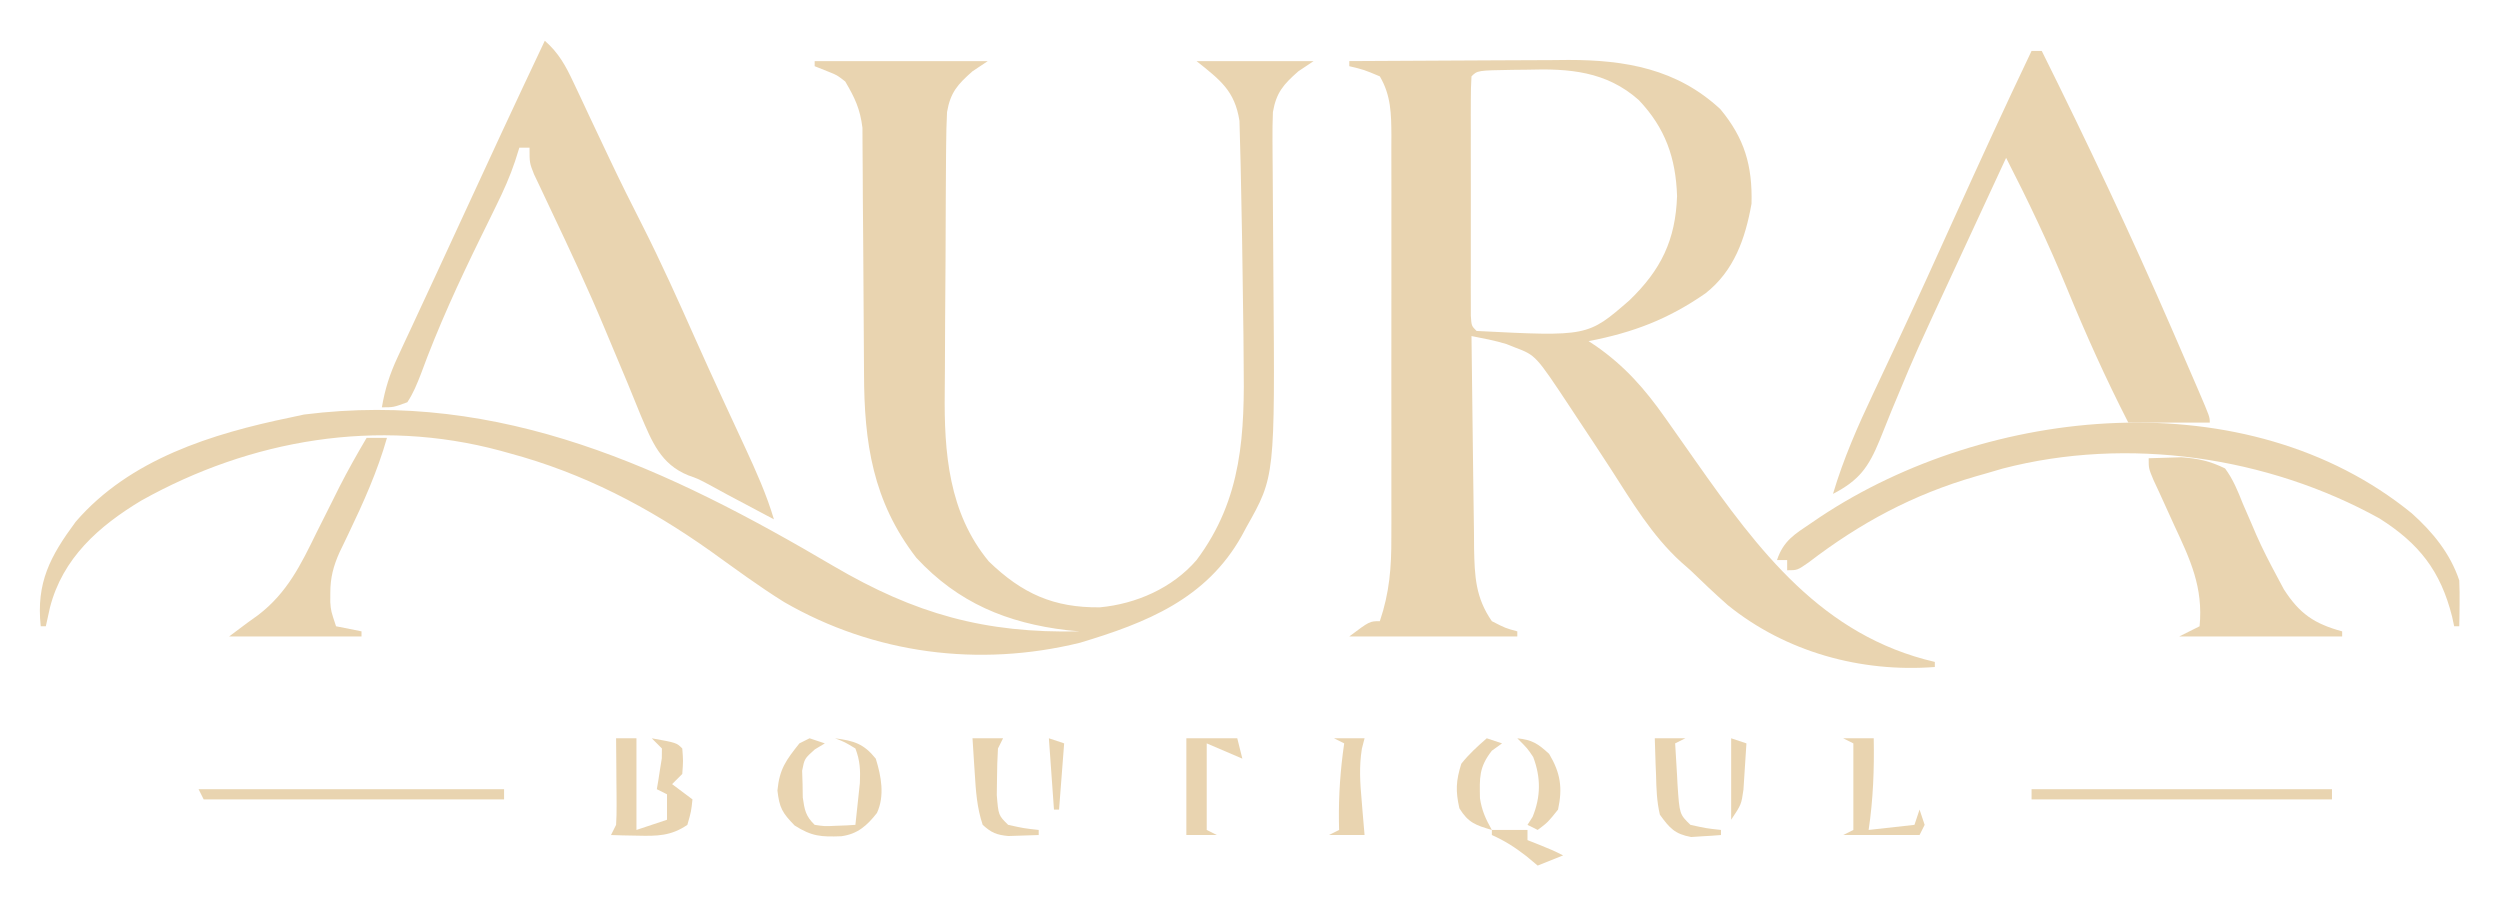
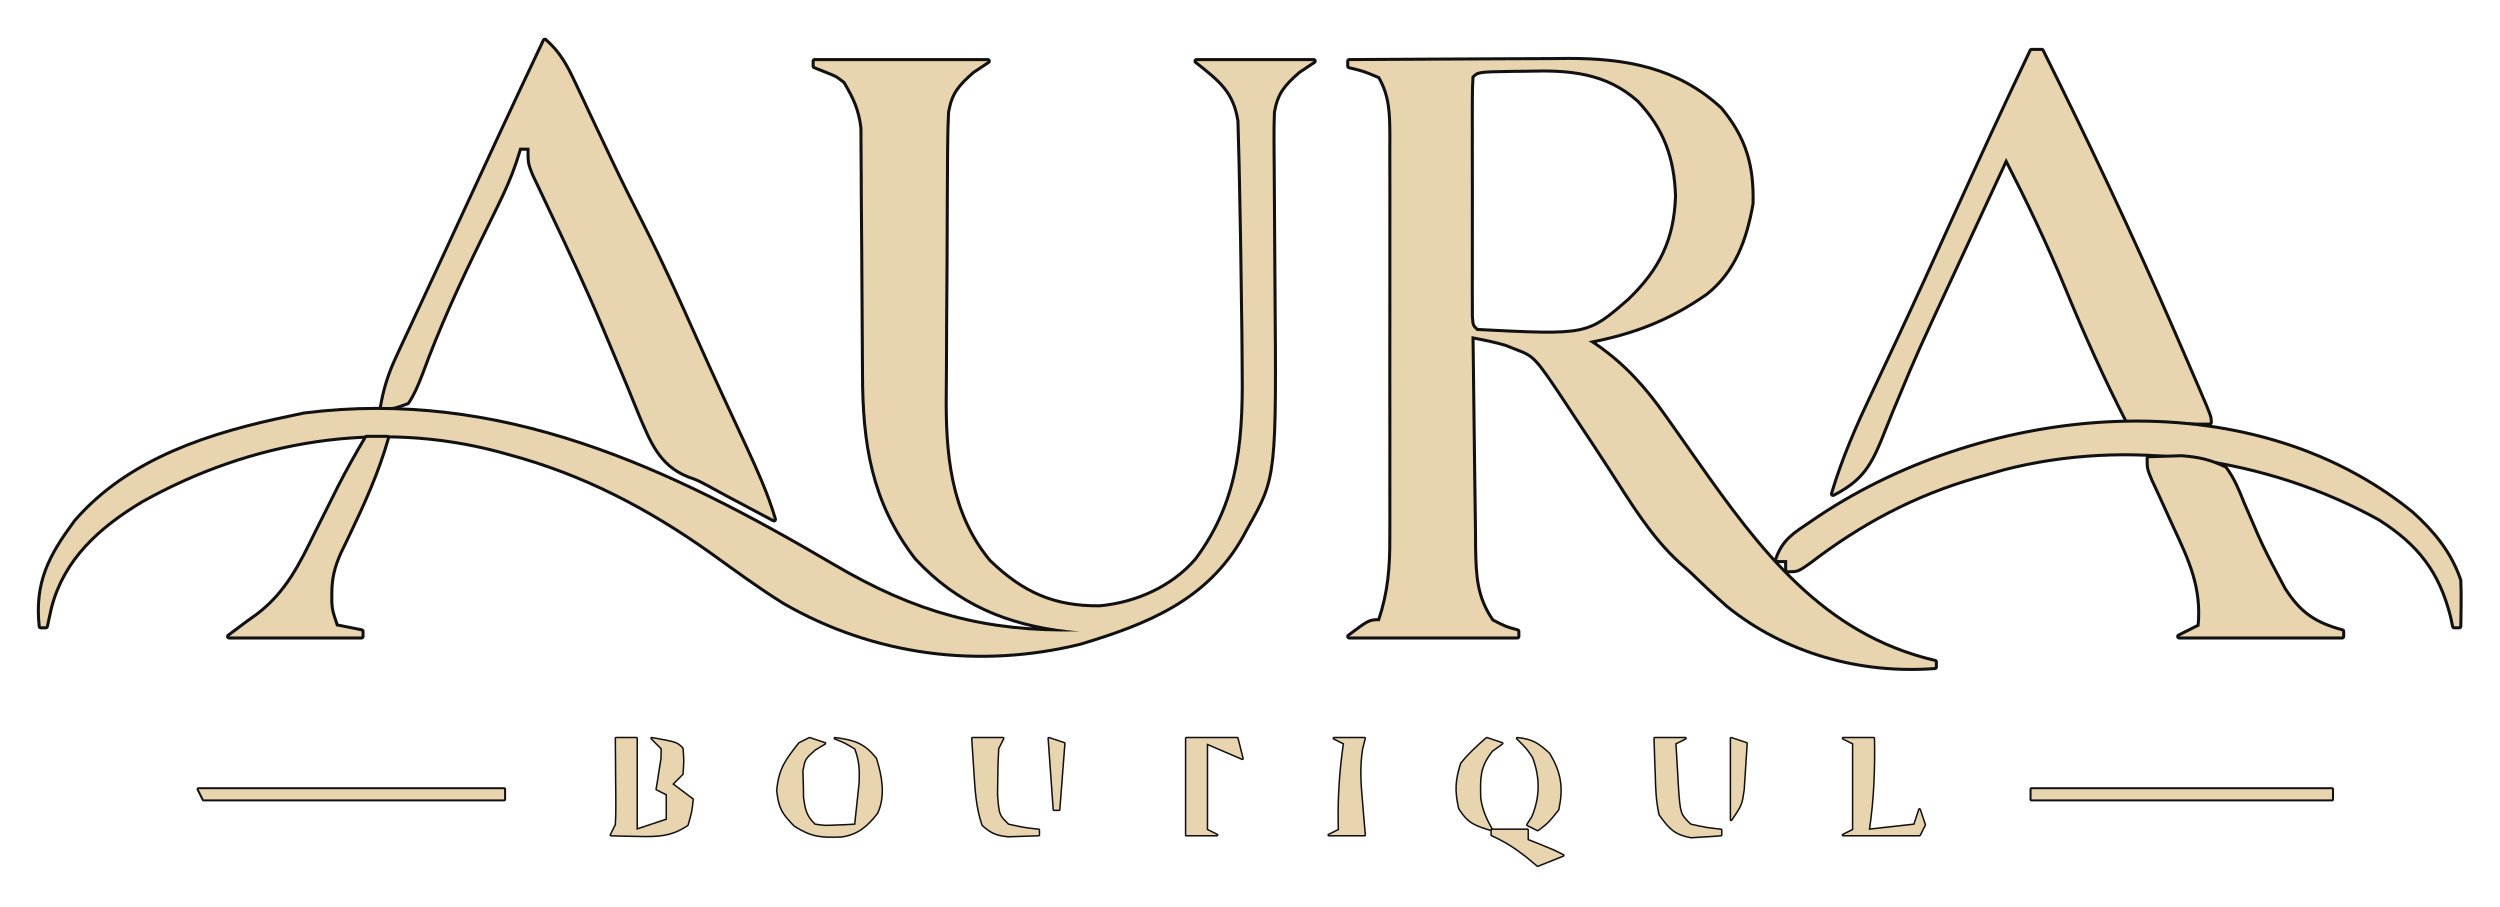
<svg xmlns="http://www.w3.org/2000/svg" version="1.1" width="491" height="178" viewBox="-8 -8 491 178">
-   <path d="M0 0 C2.745 2.416 4.091 4.904 5.637 8.199 C6.127 9.235 6.618 10.272 7.124 11.339 C7.645 12.455 8.166 13.571 8.688 14.688 C9.768 16.978 10.853 19.266 11.938 21.555 C12.204 22.118 12.47 22.681 12.744 23.262 C14.821 27.65 16.982 31.988 19.188 36.312 C22.885 43.615 26.228 51.062 29.555 58.539 C31.322 62.506 33.123 66.456 34.945 70.398 C35.194 70.938 35.443 71.478 35.7 72.033 C36.92 74.676 38.143 77.316 39.37 79.955 C41.506 84.581 43.55 89.112 45 94 C42.645 92.751 40.291 91.501 37.938 90.25 C37.281 89.902 36.624 89.554 35.947 89.195 C34.61 88.484 33.281 87.76 31.958 87.023 C30 86 30 86 28.177 85.356 C22.74 83.164 21.033 78.686 18.848 73.594 C17.989 71.527 17.151 69.451 16.312 67.375 C15.411 65.212 14.501 63.052 13.591 60.892 C12.974 59.426 12.36 57.96 11.748 56.492 C8.502 48.726 4.943 41.113 1.329 33.513 C0.592 31.962 -0.138 30.409 -0.867 28.855 C-1.281 27.986 -1.694 27.116 -2.121 26.219 C-3 24 -3 24 -3 21 C-3.66 21 -4.32 21 -5 21 C-5.278 21.879 -5.555 22.758 -5.841 23.663 C-6.854 26.695 -8.124 29.517 -9.539 32.387 C-9.786 32.893 -9.786 32.893 -11.037 35.455 C-11.566 36.533 -12.096 37.61 -12.625 38.688 C-16.922 47.456 -20.965 56.243 -24.325 65.425 C-25.103 67.418 -25.817 69.217 -27 71 C-29.723 72 -29.723 72 -32 72 C-31.4 68.434 -30.444 65.45 -28.918 62.176 C-28.487 61.243 -28.055 60.309 -27.611 59.348 C-27.141 58.346 -26.671 57.345 -26.188 56.312 C-25.695 55.252 -25.203 54.191 -24.712 53.131 C-23.676 50.896 -22.637 48.664 -21.597 46.432 C-20.015 43.037 -18.447 39.637 -16.883 36.234 C-11.314 24.129 -5.703 12.043 0 0 Z " fill="#E9D4B0" transform="translate(99,0)" />
-   <path d="M0 0 C0.66 0 1.32 0 2 0 C10.942 17.978 19.503 36.08 27.5 54.5 C27.878 55.37 28.256 56.24 28.646 57.137 C29.715 59.6 30.781 62.065 31.844 64.531 C32.165 65.275 32.486 66.018 32.817 66.784 C35 71.881 35 71.881 35 73 C29.72 73 24.44 73 19 73 C14.55 64.308 10.603 55.538 6.898 46.505 C3.316 37.795 -0.698 29.378 -5 21 C-7.378 26.118 -9.752 31.237 -12.122 36.358 C-12.955 38.157 -13.789 39.955 -14.624 41.752 C-22.834 59.445 -22.834 59.445 -26.211 67.57 C-26.653 68.627 -27.094 69.684 -27.549 70.773 C-28.326 72.658 -29.087 74.549 -29.83 76.448 C-32.022 81.774 -33.841 84.324 -39 87 C-36.959 80.126 -34.141 73.707 -31.075 67.24 C-29.624 64.18 -28.19 61.111 -26.754 58.043 C-26.451 57.397 -26.148 56.75 -25.836 56.084 C-22.219 48.358 -18.706 40.584 -15.188 32.812 C-10.213 21.833 -5.197 10.877 0 0 Z " fill="#E9D4B0" transform="translate(391,2)" />
-   <path d="M0 0 C11.22 0 22.44 0 34 0 C33.01 0.66 32.02 1.32 31 2 C28.058 4.596 26.665 6.151 26 10 C25.892 12.204 25.833 14.378 25.823 16.582 C25.82 16.908 25.82 16.908 25.803 18.56 C25.783 20.716 25.772 22.871 25.762 25.027 C25.758 25.769 25.754 26.51 25.749 27.274 C25.729 31.205 25.714 35.136 25.705 39.068 C25.694 43.095 25.659 47.123 25.62 51.15 C25.593 54.274 25.585 57.398 25.582 60.522 C25.577 62.004 25.565 63.487 25.547 64.969 C25.406 76.819 26.295 88.741 34.219 98.281 C40.776 104.608 46.967 107.377 56.016 107.281 C63.161 106.608 70.265 103.49 75 98 C84.073 85.895 84.459 73.09 84.25 58.625 C84.236 56.999 84.223 55.372 84.21 53.746 C84.172 49.628 84.111 45.511 84.04 41.394 C84.001 39.075 83.968 36.756 83.937 34.437 C83.887 30.939 83.819 27.443 83.734 23.946 C83.703 22.659 83.677 21.373 83.655 20.086 C83.622 18.307 83.567 16.528 83.512 14.75 C83.486 13.755 83.459 12.76 83.432 11.734 C82.497 5.816 79.678 3.742 75 0 C82.59 0 90.18 0 98 0 C97.01 0.66 96.02 1.32 95 2 C92.064 4.591 90.671 6.159 90 10 C89.924 11.876 89.903 13.755 89.918 15.632 C89.921 16.198 89.921 16.198 89.938 19.064 C89.944 19.667 89.949 20.27 89.955 20.891 C89.973 22.798 89.983 24.706 89.991 26.613 C90.016 32.036 90.051 37.458 90.096 42.881 C90.407 81.593 90.407 81.593 84.812 91.5 C84.502 92.076 84.192 92.652 83.872 93.246 C76.914 105.658 65.168 110.315 52.105 114.238 C32.246 119.109 11.657 116.44 -5.995 106.246 C-10.955 103.164 -15.649 99.675 -20.394 96.276 C-32.668 87.567 -45.44 80.91 -60 77 C-60.584 76.838 -61.168 76.675 -61.77 76.508 C-85.838 70.044 -110.725 74.267 -132.25 86.312 C-140.634 91.356 -147.691 97.616 -150.188 107.312 C-150.467 108.54 -150.74 109.768 -151 111 C-151.33 111 -151.66 111 -152 111 C-152.912 102.428 -150.146 97.254 -145.137 90.48 C-134.528 78.165 -118.359 73.178 -103 70 C-102.104 69.807 -101.208 69.613 -100.285 69.414 C-61.582 64.536 -28.756 80.058 3.695 99.172 C19.718 108.572 33.423 112.415 52 112 C51.201 111.925 50.402 111.85 49.578 111.773 C37.814 110.365 28.207 106.432 19.973 97.555 C11.407 86.462 9.714 74.926 9.695 61.379 C9.691 59.289 9.674 57.199 9.654 55.109 C9.599 49.173 9.568 43.238 9.544 37.302 C9.528 33.654 9.498 30.006 9.459 26.358 C9.447 24.976 9.441 23.594 9.441 22.212 C9.441 20.279 9.423 18.346 9.401 16.413 C9.396 15.317 9.39 14.22 9.385 13.091 C8.921 9.366 7.896 7.221 6 4 C4.395 2.758 4.395 2.758 2.812 2.125 C2.348 1.939 2.348 1.939 0 1 C0 0.67 0 0.34 0 0 Z " fill="#E9D4B0" transform="translate(152,4)" />
-   <path d="M0 0 C6.624 -0.047 13.249 -0.082 19.874 -0.104 C22.951 -0.114 26.027 -0.128 29.104 -0.151 C32.652 -0.177 36.199 -0.187 39.746 -0.195 C40.837 -0.206 41.928 -0.216 43.052 -0.227 C54.274 -0.228 64.373 1.546 72.875 9.438 C77.644 15.189 79.187 20.538 79 28 C77.774 34.892 75.573 41.177 69.988 45.59 C62.628 50.701 55.757 53.312 47 55 C47.496 55.329 47.993 55.657 48.504 55.996 C54.16 59.956 58.048 64.395 62 70 C62.444 70.629 62.888 71.259 63.345 71.907 C64.877 74.083 66.407 76.26 67.938 78.438 C80.381 96.142 92.863 112.857 115 118 C115 118.33 115 118.66 115 119 C100.468 120.108 85.735 116.06 74.352 106.859 C71.833 104.636 69.411 102.34 67 100 C66.397 99.47 65.793 98.94 65.172 98.395 C59.42 93.166 55.505 86.531 51.325 80.048 C49.119 76.638 46.873 73.257 44.625 69.875 C44.423 69.568 44.423 69.568 43.399 68.012 C36.625 57.789 36.625 57.789 32.562 56.25 C32.007 56.028 31.451 55.807 30.879 55.578 C28.613 54.881 26.326 54.453 24 54 C24.061 60.416 24.139 66.831 24.236 73.247 C24.28 76.226 24.32 79.205 24.346 82.185 C24.378 85.616 24.432 89.046 24.488 92.477 C24.495 93.539 24.501 94.602 24.508 95.697 C24.617 101.241 24.8 105.372 28 110 C30.688 111.375 30.688 111.375 33 112 C33 112.33 33 112.66 33 113 C22.11 113 11.22 113 0 113 C4 110 4 110 6 110 C7.896 104.392 8.287 99.46 8.259 93.564 C8.262 92.644 8.266 91.725 8.269 90.777 C8.278 87.755 8.272 84.733 8.266 81.711 C8.267 79.603 8.269 77.495 8.271 75.387 C8.274 70.977 8.27 66.568 8.261 62.158 C8.249 56.508 8.256 50.858 8.268 45.207 C8.275 40.858 8.273 36.509 8.268 32.159 C8.266 30.076 8.268 27.992 8.273 25.908 C8.278 22.998 8.27 20.088 8.259 17.177 C8.263 16.318 8.267 15.459 8.271 14.573 C8.241 10.344 8.202 6.75 6 3 C2.875 1.688 2.875 1.688 0 1 C0 0.67 0 0.34 0 0 Z M24 3 C23.902 4.529 23.872 6.063 23.871 7.596 C23.867 8.573 23.864 9.551 23.861 10.558 C23.863 11.622 23.865 12.686 23.867 13.781 C23.866 14.865 23.865 15.949 23.864 17.066 C23.863 19.952 23.867 22.838 23.873 25.725 C23.875 27.498 23.873 29.271 23.87 31.044 C23.863 34.436 23.864 37.827 23.867 41.219 C23.865 42.282 23.863 43.346 23.861 44.442 C23.864 45.419 23.867 46.397 23.871 47.404 C23.871 48.27 23.872 49.135 23.873 50.026 C24 52 24 52 25 53 C46.832 54.106 46.832 54.106 55 47 C61.211 41.032 64.089 35.132 64.375 26.5 C64.127 19.009 62.066 13.134 56.851 7.646 C50.488 1.988 43.163 1.431 35 1.688 C34.524 1.692 34.524 1.692 32.113 1.717 C25.169 1.831 25.169 1.831 24 3 Z " fill="#E9D4B0" transform="translate(257,4)" />
-   <path d="M0 0 C4.144 3.696 7.585 7.92 9.345 13.2 C9.413 14.761 9.43 16.325 9.408 17.887 C9.399 18.695 9.39 19.504 9.38 20.336 C9.375 20.644 9.375 20.644 9.345 22.2 C9.015 22.2 8.685 22.2 8.345 22.2 C8.278 21.885 8.278 21.885 7.935 20.293 C5.681 11.332 1.456 5.939 -6.342 1.012 C-28.323 -11.148 -55.776 -15.152 -80.311 -8.777 C-81.414 -8.455 -82.518 -8.132 -83.655 -7.8 C-84.277 -7.623 -84.9 -7.446 -85.542 -7.264 C-97.897 -3.694 -108.245 1.85 -118.44 9.661 C-120.655 11.2 -120.655 11.2 -122.655 11.2 C-122.655 10.54 -122.655 9.88 -122.655 9.2 C-123.315 9.2 -123.975 9.2 -124.655 9.2 C-123.379 5.374 -121.171 4.114 -117.967 1.95 C-117.386 1.555 -116.806 1.16 -116.207 0.753 C-83.158 -21.197 -32.345 -26.345 0 0 Z " fill="#E9D4B0" transform="translate(465.6548,92.80029)" />
-   <path d="M0 0 C1.32 0 2.64 0 4 0 C2.122 6.6 -0.619 12.687 -3.574 18.858 C-3.872 19.48 -4.17 20.101 -4.477 20.742 C-4.745 21.298 -5.014 21.853 -5.292 22.425 C-6.532 25.182 -7.138 27.508 -7.125 30.5 C-7.128 31.088 -7.13 31.676 -7.133 32.281 C-7 34 -7 34 -6 37 C-4.35 37.33 -2.7 37.66 -1 38 C-1 38.33 -1 38.66 -1 39 C-9.58 39 -18.16 39 -27 39 C-23 36 -23 36 -21.296 34.797 C-15.594 30.434 -12.916 24.92 -9.812 18.562 C-8.799 16.542 -7.785 14.523 -6.77 12.504 C-6.299 11.558 -5.828 10.612 -5.342 9.637 C-3.671 6.353 -1.87 3.174 0 0 Z " fill="#E9D4B0" transform="translate(64,78)" />
-   <path d="M0 0 C1.375 -0.055 2.75 -0.093 4.125 -0.125 C4.891 -0.148 5.656 -0.171 6.445 -0.195 C9.728 0.056 12.023 0.543 15 2 C16.592 4.142 17.519 6.467 18.5 8.938 C19.087 10.298 19.677 11.657 20.27 13.016 C20.558 13.689 20.846 14.363 21.143 15.057 C22.371 17.842 23.748 20.505 25.188 23.188 C25.635 24.027 26.082 24.866 26.543 25.73 C29.626 30.532 32.508 32.502 38 34 C38 34.33 38 34.66 38 35 C27.44 35 16.88 35 6 35 C7.32 34.34 8.64 33.68 10 33 C10.733 25.357 8.2 19.974 5 13.125 C4.06 11.066 3.122 9.007 2.188 6.945 C1.769 6.043 1.35 5.141 0.918 4.211 C0 2 0 2 0 0 Z " fill="#E9D4B0" transform="translate(414,82)" />
-   <path d="M0 0 C1.32 0 2.64 0 4 0 C4 5.94 4 11.88 4 18 C5.98 17.34 7.96 16.68 10 16 C10 14.35 10 12.7 10 11 C9.34 10.67 8.68 10.34 8 10 C8.095 9.446 8.191 8.891 8.289 8.32 C8.4 7.596 8.511 6.871 8.625 6.125 C8.741 5.406 8.857 4.686 8.977 3.945 C8.984 3.303 8.992 2.661 9 2 C8.34 1.34 7.68 0.68 7 0 C11.875 0.875 11.875 0.875 13 2 C13.188 4.438 13.188 4.438 13 7 C12.34 7.66 11.68 8.32 11 9 C12.32 9.99 13.64 10.98 15 12 C14.75 14.375 14.75 14.375 14 17 C10.796 19.195 8.058 19.216 4.25 19.125 C3.265 19.107 2.28 19.089 1.266 19.07 C0.518 19.047 -0.23 19.024 -1 19 C-0.67 18.34 -0.34 17.68 0 17 C0.083 15.698 0.107 14.391 0.098 13.086 C0.094 12.325 0.091 11.565 0.088 10.781 C0.08 9.987 0.071 9.193 0.062 8.375 C0.058 7.573 0.053 6.771 0.049 5.945 C0.037 3.963 0.021 1.982 0 0 Z " fill="#E9D4B0" transform="translate(113,137)" />
-   <path d="M0 0 C0.99 0.33 1.98 0.66 3 1 C2.348 1.392 1.695 1.784 1.023 2.188 C-1 4 -1 4 -1.461 6.375 C-1.433 7.241 -1.404 8.107 -1.375 9 C-1.369 9.433 -1.369 9.433 -1.336 11.625 C-0.99 14.07 -0.77 15.28 1 17 C2.945 17.293 2.945 17.293 5.125 17.188 C5.487 17.174 5.487 17.174 7.32 17.105 C7.597 17.088 7.597 17.088 9 17 C9.196 15.251 9.381 13.501 9.562 11.75 C9.667 10.775 9.771 9.801 9.879 8.797 C9.991 6.209 9.919 4.408 9 2 C6.938 0.75 6.938 0.75 5 0 C8.726 0.503 10.629 1.049 13 4 C14.081 7.455 14.788 11.287 13.234 14.664 C11.271 17.17 9.423 18.808 6.23 19.238 C2.312 19.381 0.467 19.298 -2.938 17.125 C-5.353 14.636 -5.922 13.685 -6.312 10.25 C-5.904 6 -4.63 4.326 -2 1 C-1.34 0.67 -0.68 0.34 0 0 Z " fill="#E9D4B0" transform="translate(151,137)" />
-   <path d="M0 0 C1.98 0 3.96 0 6 0 C5.67 0.66 5.34 1.32 5 2 C4.878 3.976 4.825 5.957 4.812 7.938 C4.798 8.998 4.784 10.059 4.77 11.152 C5.091 15.122 5.091 15.122 7 17 C10.125 17.688 10.125 17.688 13 18 C13 18.33 13 18.66 13 19 C11.73 19.054 10.459 19.093 9.188 19.125 C8.48 19.148 7.772 19.171 7.043 19.195 C4.726 18.974 3.716 18.557 2 17 C0.864 13.592 0.655 10.365 0.438 6.812 C0.394 6.158 0.351 5.504 0.307 4.83 C0.201 3.22 0.1 1.61 0 0 Z " fill="#E9D4B0" transform="translate(183,137)" />
-   <path d="M0 0 C0.99 0.33 1.98 0.66 3 1 C2.67 5.29 2.34 9.58 2 14 C1.67 14 1.34 14 1 14 C0.67 9.38 0.34 4.76 0 0 Z " fill="#E9D4B0" transform="translate(198,137)" />
-   <path d="M0 0 C3.3 0 6.6 0 10 0 C10.33 1.32 10.66 2.64 11 4 C8.69 3.01 6.38 2.02 4 1 C4 6.61 4 12.22 4 18 C4.66 18.33 5.32 18.66 6 19 C4.02 19 2.04 19 0 19 C0 12.73 0 6.46 0 0 Z " fill="#E9D4B0" transform="translate(225,137)" />
-   <path d="M0 0 C1.98 0 3.96 0 6 0 C5.826 0.674 5.652 1.348 5.473 2.043 C4.907 5.583 5.119 8.76 5.438 12.312 C5.49 12.958 5.542 13.603 5.596 14.268 C5.724 15.846 5.861 17.423 6 19 C3.69 19 1.38 19 -1 19 C-0.34 18.67 0.32 18.34 1 18 C0.988 17.443 0.977 16.886 0.965 16.312 C0.903 11.102 1.25 6.156 2 1 C1.34 0.67 0.68 0.34 0 0 Z " fill="#E9D4B0" transform="translate(254,137)" />
-   <path d="M0 0 C0.99 0.33 1.98 0.66 3 1 C2.34 1.474 1.68 1.949 1 2.438 C-1.558 5.715 -1.405 7.743 -1.336 11.781 C-0.971 14.192 -0.198 15.891 1 18 C-2.133 17.093 -3.643 16.584 -5.375 13.75 C-6.15 10.34 -6.046 8.347 -5 5 C-3.47 3.077 -1.867 1.628 0 0 Z " fill="#E9D4B0" transform="translate(284,137)" />
-   <path d="M0 0 C2.932 0.314 4.042 1.039 6.25 3.062 C8.478 6.803 8.925 9.738 8 14 C6 16.5 6 16.5 4 18 C3.34 17.67 2.68 17.34 2 17 C2.33 16.484 2.66 15.969 3 15.438 C4.627 11.473 4.642 7.697 3.125 3.688 C2 2 2 2 0 0 Z " fill="#E9D4B0" transform="translate(290,137)" />
-   <path d="M0 0 C1.98 0 3.96 0 6 0 C5.67 0.165 5.67 0.165 4 1 C4.114 3.105 4.241 5.208 4.375 7.312 C4.406 7.907 4.437 8.502 4.469 9.115 C4.858 14.915 4.858 14.915 7 17 C10.125 17.688 10.125 17.688 13 18 C13 18.33 13 18.66 13 19 C11.752 19.109 10.501 19.186 9.25 19.25 C8.554 19.296 7.858 19.343 7.141 19.391 C3.929 18.805 2.899 17.632 1 15 C0.394 12.419 0.305 9.894 0.25 7.25 C0.22 6.553 0.191 5.855 0.16 5.137 C0.09 3.425 0.043 1.713 0 0 Z " fill="#E9D4B0" transform="translate(317,137)" />
-   <path d="M0 0 C0.99 0.33 1.98 0.66 3 1 C2.886 2.938 2.758 4.876 2.625 6.812 C2.555 7.891 2.486 8.97 2.414 10.082 C2 13 2 13 0 16 C0 10.72 0 5.44 0 0 Z " fill="#E9D4B0" transform="translate(332,137)" />
-   <path d="M0 0 C1.98 0 3.96 0 6 0 C6.113 6.111 5.896 11.952 5 18 C7.97 17.67 10.94 17.34 14 17 C14.33 16.01 14.66 15.02 15 14 C15.33 14.99 15.66 15.98 16 17 C15.67 17.66 15.34 18.32 15 19 C10.05 19 5.1 19 0 19 C0.66 18.67 1.32 18.34 2 18 C2 12.39 2 6.78 2 1 C1.34 0.67 0.68 0.34 0 0 Z " fill="#E9D4B0" transform="translate(354,137)" />
-   <path d="M0 0 C19.8 0 39.6 0 60 0 C60 0.66 60 1.32 60 2 C40.53 2 21.06 2 1 2 C0.67 1.34 0.34 0.68 0 0 Z " fill="#E9D4B0" transform="translate(31,147)" />
-   <path d="M0 0 C19.47 0 38.94 0 59 0 C59 0.66 59 1.32 59 2 C39.53 2 20.06 2 0 2 C0 1.34 0 0.68 0 0 Z " fill="#E9D4B0" transform="translate(391,147)" />
-   <path d="M0 0 C2.31 0 4.62 0 7 0 C7 0.66 7 1.32 7 2 C7.392 2.155 7.392 2.155 9.375 2.938 C12 4 12 4 14 5 C12.35 5.66 10.7 6.32 9 7 C8.629 6.691 8.629 6.691 6.75 5.125 C4.512 3.396 2.563 2.139 0 1 C0 0.67 0 0.34 0 0 Z " fill="#E9D4B0" transform="translate(285,155)" />
+   <path stroke="#111111" stroke-width="1.2" stroke-linejoin="round" paint-order="stroke fill" d="M0 0 C2.745 2.416 4.091 4.904 5.637 8.199 C6.127 9.235 6.618 10.272 7.124 11.339 C7.645 12.455 8.166 13.571 8.688 14.688 C9.768 16.978 10.853 19.266 11.938 21.555 C12.204 22.118 12.47 22.681 12.744 23.262 C14.821 27.65 16.982 31.988 19.188 36.312 C22.885 43.615 26.228 51.062 29.555 58.539 C31.322 62.506 33.123 66.456 34.945 70.398 C35.194 70.938 35.443 71.478 35.7 72.033 C36.92 74.676 38.143 77.316 39.37 79.955 C41.506 84.581 43.55 89.112 45 94 C42.645 92.751 40.291 91.501 37.938 90.25 C37.281 89.902 36.624 89.554 35.947 89.195 C34.61 88.484 33.281 87.76 31.958 87.023 C30 86 30 86 28.177 85.356 C22.74 83.164 21.033 78.686 18.848 73.594 C17.989 71.527 17.151 69.451 16.312 67.375 C15.411 65.212 14.501 63.052 13.591 60.892 C12.974 59.426 12.36 57.96 11.748 56.492 C8.502 48.726 4.943 41.113 1.329 33.513 C0.592 31.962 -0.138 30.409 -0.867 28.855 C-1.281 27.986 -1.694 27.116 -2.121 26.219 C-3 24 -3 24 -3 21 C-3.66 21 -4.32 21 -5 21 C-5.278 21.879 -5.555 22.758 -5.841 23.663 C-6.854 26.695 -8.124 29.517 -9.539 32.387 C-9.786 32.893 -9.786 32.893 -11.037 35.455 C-11.566 36.533 -12.096 37.61 -12.625 38.688 C-16.922 47.456 -20.965 56.243 -24.325 65.425 C-25.103 67.418 -25.817 69.217 -27 71 C-29.723 72 -29.723 72 -32 72 C-31.4 68.434 -30.444 65.45 -28.918 62.176 C-28.487 61.243 -28.055 60.309 -27.611 59.348 C-27.141 58.346 -26.671 57.345 -26.188 56.312 C-25.695 55.252 -25.203 54.191 -24.712 53.131 C-23.676 50.896 -22.637 48.664 -21.597 46.432 C-20.015 43.037 -18.447 39.637 -16.883 36.234 C-11.314 24.129 -5.703 12.043 0 0 Z " fill="#E9D4B0" transform="translate(99,0)" />
+   <path stroke="#111111" stroke-width="1.2" stroke-linejoin="round" paint-order="stroke fill" d="M0 0 C0.66 0 1.32 0 2 0 C10.942 17.978 19.503 36.08 27.5 54.5 C27.878 55.37 28.256 56.24 28.646 57.137 C29.715 59.6 30.781 62.065 31.844 64.531 C32.165 65.275 32.486 66.018 32.817 66.784 C35 71.881 35 71.881 35 73 C29.72 73 24.44 73 19 73 C14.55 64.308 10.603 55.538 6.898 46.505 C3.316 37.795 -0.698 29.378 -5 21 C-7.378 26.118 -9.752 31.237 -12.122 36.358 C-12.955 38.157 -13.789 39.955 -14.624 41.752 C-22.834 59.445 -22.834 59.445 -26.211 67.57 C-26.653 68.627 -27.094 69.684 -27.549 70.773 C-28.326 72.658 -29.087 74.549 -29.83 76.448 C-32.022 81.774 -33.841 84.324 -39 87 C-36.959 80.126 -34.141 73.707 -31.075 67.24 C-29.624 64.18 -28.19 61.111 -26.754 58.043 C-26.451 57.397 -26.148 56.75 -25.836 56.084 C-22.219 48.358 -18.706 40.584 -15.188 32.812 C-10.213 21.833 -5.197 10.877 0 0 Z " fill="#E9D4B0" transform="translate(391,2)" />
+   <path stroke="#111111" stroke-width="1.2" stroke-linejoin="round" paint-order="stroke fill" d="M0 0 C11.22 0 22.44 0 34 0 C33.01 0.66 32.02 1.32 31 2 C28.058 4.596 26.665 6.151 26 10 C25.892 12.204 25.833 14.378 25.823 16.582 C25.82 16.908 25.82 16.908 25.803 18.56 C25.783 20.716 25.772 22.871 25.762 25.027 C25.758 25.769 25.754 26.51 25.749 27.274 C25.729 31.205 25.714 35.136 25.705 39.068 C25.694 43.095 25.659 47.123 25.62 51.15 C25.593 54.274 25.585 57.398 25.582 60.522 C25.577 62.004 25.565 63.487 25.547 64.969 C25.406 76.819 26.295 88.741 34.219 98.281 C40.776 104.608 46.967 107.377 56.016 107.281 C63.161 106.608 70.265 103.49 75 98 C84.073 85.895 84.459 73.09 84.25 58.625 C84.236 56.999 84.223 55.372 84.21 53.746 C84.172 49.628 84.111 45.511 84.04 41.394 C84.001 39.075 83.968 36.756 83.937 34.437 C83.887 30.939 83.819 27.443 83.734 23.946 C83.703 22.659 83.677 21.373 83.655 20.086 C83.622 18.307 83.567 16.528 83.512 14.75 C83.486 13.755 83.459 12.76 83.432 11.734 C82.497 5.816 79.678 3.742 75 0 C82.59 0 90.18 0 98 0 C97.01 0.66 96.02 1.32 95 2 C92.064 4.591 90.671 6.159 90 10 C89.924 11.876 89.903 13.755 89.918 15.632 C89.921 16.198 89.921 16.198 89.938 19.064 C89.944 19.667 89.949 20.27 89.955 20.891 C89.973 22.798 89.983 24.706 89.991 26.613 C90.016 32.036 90.051 37.458 90.096 42.881 C90.407 81.593 90.407 81.593 84.812 91.5 C84.502 92.076 84.192 92.652 83.872 93.246 C76.914 105.658 65.168 110.315 52.105 114.238 C32.246 119.109 11.657 116.44 -5.995 106.246 C-10.955 103.164 -15.649 99.675 -20.394 96.276 C-32.668 87.567 -45.44 80.91 -60 77 C-60.584 76.838 -61.168 76.675 -61.77 76.508 C-85.838 70.044 -110.725 74.267 -132.25 86.312 C-140.634 91.356 -147.691 97.616 -150.188 107.312 C-150.467 108.54 -150.74 109.768 -151 111 C-151.33 111 -151.66 111 -152 111 C-152.912 102.428 -150.146 97.254 -145.137 90.48 C-134.528 78.165 -118.359 73.178 -103 70 C-102.104 69.807 -101.208 69.613 -100.285 69.414 C-61.582 64.536 -28.756 80.058 3.695 99.172 C19.718 108.572 33.423 112.415 52 112 C51.201 111.925 50.402 111.85 49.578 111.773 C37.814 110.365 28.207 106.432 19.973 97.555 C11.407 86.462 9.714 74.926 9.695 61.379 C9.691 59.289 9.674 57.199 9.654 55.109 C9.599 49.173 9.568 43.238 9.544 37.302 C9.528 33.654 9.498 30.006 9.459 26.358 C9.447 24.976 9.441 23.594 9.441 22.212 C9.441 20.279 9.423 18.346 9.401 16.413 C9.396 15.317 9.39 14.22 9.385 13.091 C8.921 9.366 7.896 7.221 6 4 C4.395 2.758 4.395 2.758 2.812 2.125 C2.348 1.939 2.348 1.939 0 1 C0 0.67 0 0.34 0 0 Z " fill="#E9D4B0" transform="translate(152,4)" />
+   <path stroke="#111111" stroke-width="1.2" stroke-linejoin="round" paint-order="stroke fill" d="M0 0 C6.624 -0.047 13.249 -0.082 19.874 -0.104 C22.951 -0.114 26.027 -0.128 29.104 -0.151 C32.652 -0.177 36.199 -0.187 39.746 -0.195 C40.837 -0.206 41.928 -0.216 43.052 -0.227 C54.274 -0.228 64.373 1.546 72.875 9.438 C77.644 15.189 79.187 20.538 79 28 C77.774 34.892 75.573 41.177 69.988 45.59 C62.628 50.701 55.757 53.312 47 55 C47.496 55.329 47.993 55.657 48.504 55.996 C54.16 59.956 58.048 64.395 62 70 C62.444 70.629 62.888 71.259 63.345 71.907 C64.877 74.083 66.407 76.26 67.938 78.438 C80.381 96.142 92.863 112.857 115 118 C115 118.33 115 118.66 115 119 C100.468 120.108 85.735 116.06 74.352 106.859 C71.833 104.636 69.411 102.34 67 100 C66.397 99.47 65.793 98.94 65.172 98.395 C59.42 93.166 55.505 86.531 51.325 80.048 C49.119 76.638 46.873 73.257 44.625 69.875 C44.423 69.568 44.423 69.568 43.399 68.012 C36.625 57.789 36.625 57.789 32.562 56.25 C32.007 56.028 31.451 55.807 30.879 55.578 C28.613 54.881 26.326 54.453 24 54 C24.061 60.416 24.139 66.831 24.236 73.247 C24.28 76.226 24.32 79.205 24.346 82.185 C24.378 85.616 24.432 89.046 24.488 92.477 C24.495 93.539 24.501 94.602 24.508 95.697 C24.617 101.241 24.8 105.372 28 110 C30.688 111.375 30.688 111.375 33 112 C33 112.33 33 112.66 33 113 C22.11 113 11.22 113 0 113 C4 110 4 110 6 110 C7.896 104.392 8.287 99.46 8.259 93.564 C8.262 92.644 8.266 91.725 8.269 90.777 C8.278 87.755 8.272 84.733 8.266 81.711 C8.267 79.603 8.269 77.495 8.271 75.387 C8.274 70.977 8.27 66.568 8.261 62.158 C8.249 56.508 8.256 50.858 8.268 45.207 C8.275 40.858 8.273 36.509 8.268 32.159 C8.266 30.076 8.268 27.992 8.273 25.908 C8.278 22.998 8.27 20.088 8.259 17.177 C8.263 16.318 8.267 15.459 8.271 14.573 C8.241 10.344 8.202 6.75 6 3 C2.875 1.688 2.875 1.688 0 1 C0 0.67 0 0.34 0 0 Z M24 3 C23.902 4.529 23.872 6.063 23.871 7.596 C23.867 8.573 23.864 9.551 23.861 10.558 C23.863 11.622 23.865 12.686 23.867 13.781 C23.866 14.865 23.865 15.949 23.864 17.066 C23.863 19.952 23.867 22.838 23.873 25.725 C23.875 27.498 23.873 29.271 23.87 31.044 C23.863 34.436 23.864 37.827 23.867 41.219 C23.865 42.282 23.863 43.346 23.861 44.442 C23.864 45.419 23.867 46.397 23.871 47.404 C23.871 48.27 23.872 49.135 23.873 50.026 C24 52 24 52 25 53 C46.832 54.106 46.832 54.106 55 47 C61.211 41.032 64.089 35.132 64.375 26.5 C64.127 19.009 62.066 13.134 56.851 7.646 C50.488 1.988 43.163 1.431 35 1.688 C34.524 1.692 34.524 1.692 32.113 1.717 C25.169 1.831 25.169 1.831 24 3 Z " fill="#E9D4B0" transform="translate(257,4)" />
+   <path stroke="#111111" stroke-width="1.2" stroke-linejoin="round" paint-order="stroke fill" d="M0 0 C4.144 3.696 7.585 7.92 9.345 13.2 C9.413 14.761 9.43 16.325 9.408 17.887 C9.399 18.695 9.39 19.504 9.38 20.336 C9.375 20.644 9.375 20.644 9.345 22.2 C9.015 22.2 8.685 22.2 8.345 22.2 C8.278 21.885 8.278 21.885 7.935 20.293 C5.681 11.332 1.456 5.939 -6.342 1.012 C-28.323 -11.148 -55.776 -15.152 -80.311 -8.777 C-81.414 -8.455 -82.518 -8.132 -83.655 -7.8 C-84.277 -7.623 -84.9 -7.446 -85.542 -7.264 C-97.897 -3.694 -108.245 1.85 -118.44 9.661 C-120.655 11.2 -120.655 11.2 -122.655 11.2 C-122.655 10.54 -122.655 9.88 -122.655 9.2 C-123.315 9.2 -123.975 9.2 -124.655 9.2 C-123.379 5.374 -121.171 4.114 -117.967 1.95 C-117.386 1.555 -116.806 1.16 -116.207 0.753 C-83.158 -21.197 -32.345 -26.345 0 0 Z " fill="#E9D4B0" transform="translate(465.6548,92.80029)" />
+   <path stroke="#111111" stroke-width="1.2" stroke-linejoin="round" paint-order="stroke fill" d="M0 0 C1.32 0 2.64 0 4 0 C2.122 6.6 -0.619 12.687 -3.574 18.858 C-3.872 19.48 -4.17 20.101 -4.477 20.742 C-4.745 21.298 -5.014 21.853 -5.292 22.425 C-6.532 25.182 -7.138 27.508 -7.125 30.5 C-7.128 31.088 -7.13 31.676 -7.133 32.281 C-7 34 -7 34 -6 37 C-4.35 37.33 -2.7 37.66 -1 38 C-1 38.33 -1 38.66 -1 39 C-9.58 39 -18.16 39 -27 39 C-23 36 -23 36 -21.296 34.797 C-15.594 30.434 -12.916 24.92 -9.812 18.562 C-8.799 16.542 -7.785 14.523 -6.77 12.504 C-6.299 11.558 -5.828 10.612 -5.342 9.637 C-3.671 6.353 -1.87 3.174 0 0 Z " fill="#E9D4B0" transform="translate(64,78)" />
+   <path stroke="#111111" stroke-width="1.2" stroke-linejoin="round" paint-order="stroke fill" d="M0 0 C1.375 -0.055 2.75 -0.093 4.125 -0.125 C4.891 -0.148 5.656 -0.171 6.445 -0.195 C9.728 0.056 12.023 0.543 15 2 C16.592 4.142 17.519 6.467 18.5 8.938 C19.087 10.298 19.677 11.657 20.27 13.016 C20.558 13.689 20.846 14.363 21.143 15.057 C22.371 17.842 23.748 20.505 25.188 23.188 C25.635 24.027 26.082 24.866 26.543 25.73 C29.626 30.532 32.508 32.502 38 34 C38 34.33 38 34.66 38 35 C27.44 35 16.88 35 6 35 C7.32 34.34 8.64 33.68 10 33 C10.733 25.357 8.2 19.974 5 13.125 C4.06 11.066 3.122 9.007 2.188 6.945 C1.769 6.043 1.35 5.141 0.918 4.211 C0 2 0 2 0 0 Z " fill="#E9D4B0" transform="translate(414,82)" />
+   <path stroke="#111111" stroke-width="0.6" stroke-linejoin="round" paint-order="stroke fill" d="M0 0 C1.32 0 2.64 0 4 0 C4 5.94 4 11.88 4 18 C5.98 17.34 7.96 16.68 10 16 C10 14.35 10 12.7 10 11 C9.34 10.67 8.68 10.34 8 10 C8.095 9.446 8.191 8.891 8.289 8.32 C8.4 7.596 8.511 6.871 8.625 6.125 C8.741 5.406 8.857 4.686 8.977 3.945 C8.984 3.303 8.992 2.661 9 2 C8.34 1.34 7.68 0.68 7 0 C11.875 0.875 11.875 0.875 13 2 C13.188 4.438 13.188 4.438 13 7 C12.34 7.66 11.68 8.32 11 9 C12.32 9.99 13.64 10.98 15 12 C14.75 14.375 14.75 14.375 14 17 C10.796 19.195 8.058 19.216 4.25 19.125 C3.265 19.107 2.28 19.089 1.266 19.07 C0.518 19.047 -0.23 19.024 -1 19 C-0.67 18.34 -0.34 17.68 0 17 C0.083 15.698 0.107 14.391 0.098 13.086 C0.094 12.325 0.091 11.565 0.088 10.781 C0.08 9.987 0.071 9.193 0.062 8.375 C0.058 7.573 0.053 6.771 0.049 5.945 C0.037 3.963 0.021 1.982 0 0 Z " fill="#E9D4B0" transform="translate(113,137)" />
+   <path stroke="#111111" stroke-width="0.6" stroke-linejoin="round" paint-order="stroke fill" d="M0 0 C0.99 0.33 1.98 0.66 3 1 C2.348 1.392 1.695 1.784 1.023 2.188 C-1 4 -1 4 -1.461 6.375 C-1.433 7.241 -1.404 8.107 -1.375 9 C-1.369 9.433 -1.369 9.433 -1.336 11.625 C-0.99 14.07 -0.77 15.28 1 17 C2.945 17.293 2.945 17.293 5.125 17.188 C5.487 17.174 5.487 17.174 7.32 17.105 C7.597 17.088 7.597 17.088 9 17 C9.196 15.251 9.381 13.501 9.562 11.75 C9.667 10.775 9.771 9.801 9.879 8.797 C9.991 6.209 9.919 4.408 9 2 C6.938 0.75 6.938 0.75 5 0 C8.726 0.503 10.629 1.049 13 4 C14.081 7.455 14.788 11.287 13.234 14.664 C11.271 17.17 9.423 18.808 6.23 19.238 C2.312 19.381 0.467 19.298 -2.938 17.125 C-5.353 14.636 -5.922 13.685 -6.312 10.25 C-5.904 6 -4.63 4.326 -2 1 C-1.34 0.67 -0.68 0.34 0 0 Z " fill="#E9D4B0" transform="translate(151,137)" />
+   <path stroke="#111111" stroke-width="0.6" stroke-linejoin="round" paint-order="stroke fill" d="M0 0 C1.98 0 3.96 0 6 0 C5.67 0.66 5.34 1.32 5 2 C4.878 3.976 4.825 5.957 4.812 7.938 C4.798 8.998 4.784 10.059 4.77 11.152 C5.091 15.122 5.091 15.122 7 17 C10.125 17.688 10.125 17.688 13 18 C13 18.33 13 18.66 13 19 C11.73 19.054 10.459 19.093 9.188 19.125 C8.48 19.148 7.772 19.171 7.043 19.195 C4.726 18.974 3.716 18.557 2 17 C0.864 13.592 0.655 10.365 0.438 6.812 C0.394 6.158 0.351 5.504 0.307 4.83 C0.201 3.22 0.1 1.61 0 0 Z " fill="#E9D4B0" transform="translate(183,137)" />
+   <path stroke="#111111" stroke-width="0.6" stroke-linejoin="round" paint-order="stroke fill" d="M0 0 C0.99 0.33 1.98 0.66 3 1 C2.67 5.29 2.34 9.58 2 14 C1.67 14 1.34 14 1 14 C0.67 9.38 0.34 4.76 0 0 Z " fill="#E9D4B0" transform="translate(198,137)" />
+   <path stroke="#111111" stroke-width="0.6" stroke-linejoin="round" paint-order="stroke fill" d="M0 0 C3.3 0 6.6 0 10 0 C10.33 1.32 10.66 2.64 11 4 C8.69 3.01 6.38 2.02 4 1 C4 6.61 4 12.22 4 18 C4.66 18.33 5.32 18.66 6 19 C4.02 19 2.04 19 0 19 C0 12.73 0 6.46 0 0 Z " fill="#E9D4B0" transform="translate(225,137)" />
+   <path stroke="#111111" stroke-width="0.6" stroke-linejoin="round" paint-order="stroke fill" d="M0 0 C1.98 0 3.96 0 6 0 C5.826 0.674 5.652 1.348 5.473 2.043 C4.907 5.583 5.119 8.76 5.438 12.312 C5.49 12.958 5.542 13.603 5.596 14.268 C5.724 15.846 5.861 17.423 6 19 C3.69 19 1.38 19 -1 19 C-0.34 18.67 0.32 18.34 1 18 C0.988 17.443 0.977 16.886 0.965 16.312 C0.903 11.102 1.25 6.156 2 1 C1.34 0.67 0.68 0.34 0 0 Z " fill="#E9D4B0" transform="translate(254,137)" />
+   <path stroke="#111111" stroke-width="0.6" stroke-linejoin="round" paint-order="stroke fill" d="M0 0 C0.99 0.33 1.98 0.66 3 1 C2.34 1.474 1.68 1.949 1 2.438 C-1.558 5.715 -1.405 7.743 -1.336 11.781 C-0.971 14.192 -0.198 15.891 1 18 C-2.133 17.093 -3.643 16.584 -5.375 13.75 C-6.15 10.34 -6.046 8.347 -5 5 C-3.47 3.077 -1.867 1.628 0 0 Z " fill="#E9D4B0" transform="translate(284,137)" />
+   <path stroke="#111111" stroke-width="0.6" stroke-linejoin="round" paint-order="stroke fill" d="M0 0 C2.932 0.314 4.042 1.039 6.25 3.062 C8.478 6.803 8.925 9.738 8 14 C6 16.5 6 16.5 4 18 C3.34 17.67 2.68 17.34 2 17 C2.33 16.484 2.66 15.969 3 15.438 C4.627 11.473 4.642 7.697 3.125 3.688 C2 2 2 2 0 0 Z " fill="#E9D4B0" transform="translate(290,137)" />
+   <path stroke="#111111" stroke-width="0.6" stroke-linejoin="round" paint-order="stroke fill" d="M0 0 C1.98 0 3.96 0 6 0 C5.67 0.165 5.67 0.165 4 1 C4.114 3.105 4.241 5.208 4.375 7.312 C4.406 7.907 4.437 8.502 4.469 9.115 C4.858 14.915 4.858 14.915 7 17 C10.125 17.688 10.125 17.688 13 18 C13 18.33 13 18.66 13 19 C11.752 19.109 10.501 19.186 9.25 19.25 C8.554 19.296 7.858 19.343 7.141 19.391 C3.929 18.805 2.899 17.632 1 15 C0.394 12.419 0.305 9.894 0.25 7.25 C0.22 6.553 0.191 5.855 0.16 5.137 C0.09 3.425 0.043 1.713 0 0 Z " fill="#E9D4B0" transform="translate(317,137)" />
+   <path stroke="#111111" stroke-width="0.6" stroke-linejoin="round" paint-order="stroke fill" d="M0 0 C0.99 0.33 1.98 0.66 3 1 C2.886 2.938 2.758 4.876 2.625 6.812 C2.555 7.891 2.486 8.97 2.414 10.082 C2 13 2 13 0 16 C0 10.72 0 5.44 0 0 Z " fill="#E9D4B0" transform="translate(332,137)" />
+   <path stroke="#111111" stroke-width="0.6" stroke-linejoin="round" paint-order="stroke fill" d="M0 0 C1.98 0 3.96 0 6 0 C6.113 6.111 5.896 11.952 5 18 C7.97 17.67 10.94 17.34 14 17 C14.33 16.01 14.66 15.02 15 14 C15.33 14.99 15.66 15.98 16 17 C15.67 17.66 15.34 18.32 15 19 C10.05 19 5.1 19 0 19 C0.66 18.67 1.32 18.34 2 18 C2 12.39 2 6.78 2 1 C1.34 0.67 0.68 0.34 0 0 Z " fill="#E9D4B0" transform="translate(354,137)" />
+   <path stroke="#111111" stroke-width="0.8" stroke-linejoin="round" paint-order="stroke fill" d="M0 0 C19.8 0 39.6 0 60 0 C60 0.66 60 1.32 60 2 C40.53 2 21.06 2 1 2 C0.67 1.34 0.34 0.68 0 0 Z " fill="#E9D4B0" transform="translate(31,147)" />
+   <path stroke="#111111" stroke-width="0.8" stroke-linejoin="round" paint-order="stroke fill" d="M0 0 C19.47 0 38.94 0 59 0 C59 0.66 59 1.32 59 2 C39.53 2 20.06 2 0 2 C0 1.34 0 0.68 0 0 Z " fill="#E9D4B0" transform="translate(391,147)" />
+   <path stroke="#111111" stroke-width="0.6" stroke-linejoin="round" paint-order="stroke fill" d="M0 0 C2.31 0 4.62 0 7 0 C7 0.66 7 1.32 7 2 C7.392 2.155 7.392 2.155 9.375 2.938 C12 4 12 4 14 5 C12.35 5.66 10.7 6.32 9 7 C8.629 6.691 8.629 6.691 6.75 5.125 C4.512 3.396 2.563 2.139 0 1 C0 0.67 0 0.34 0 0 Z " fill="#E9D4B0" transform="translate(285,155)" />
</svg>
